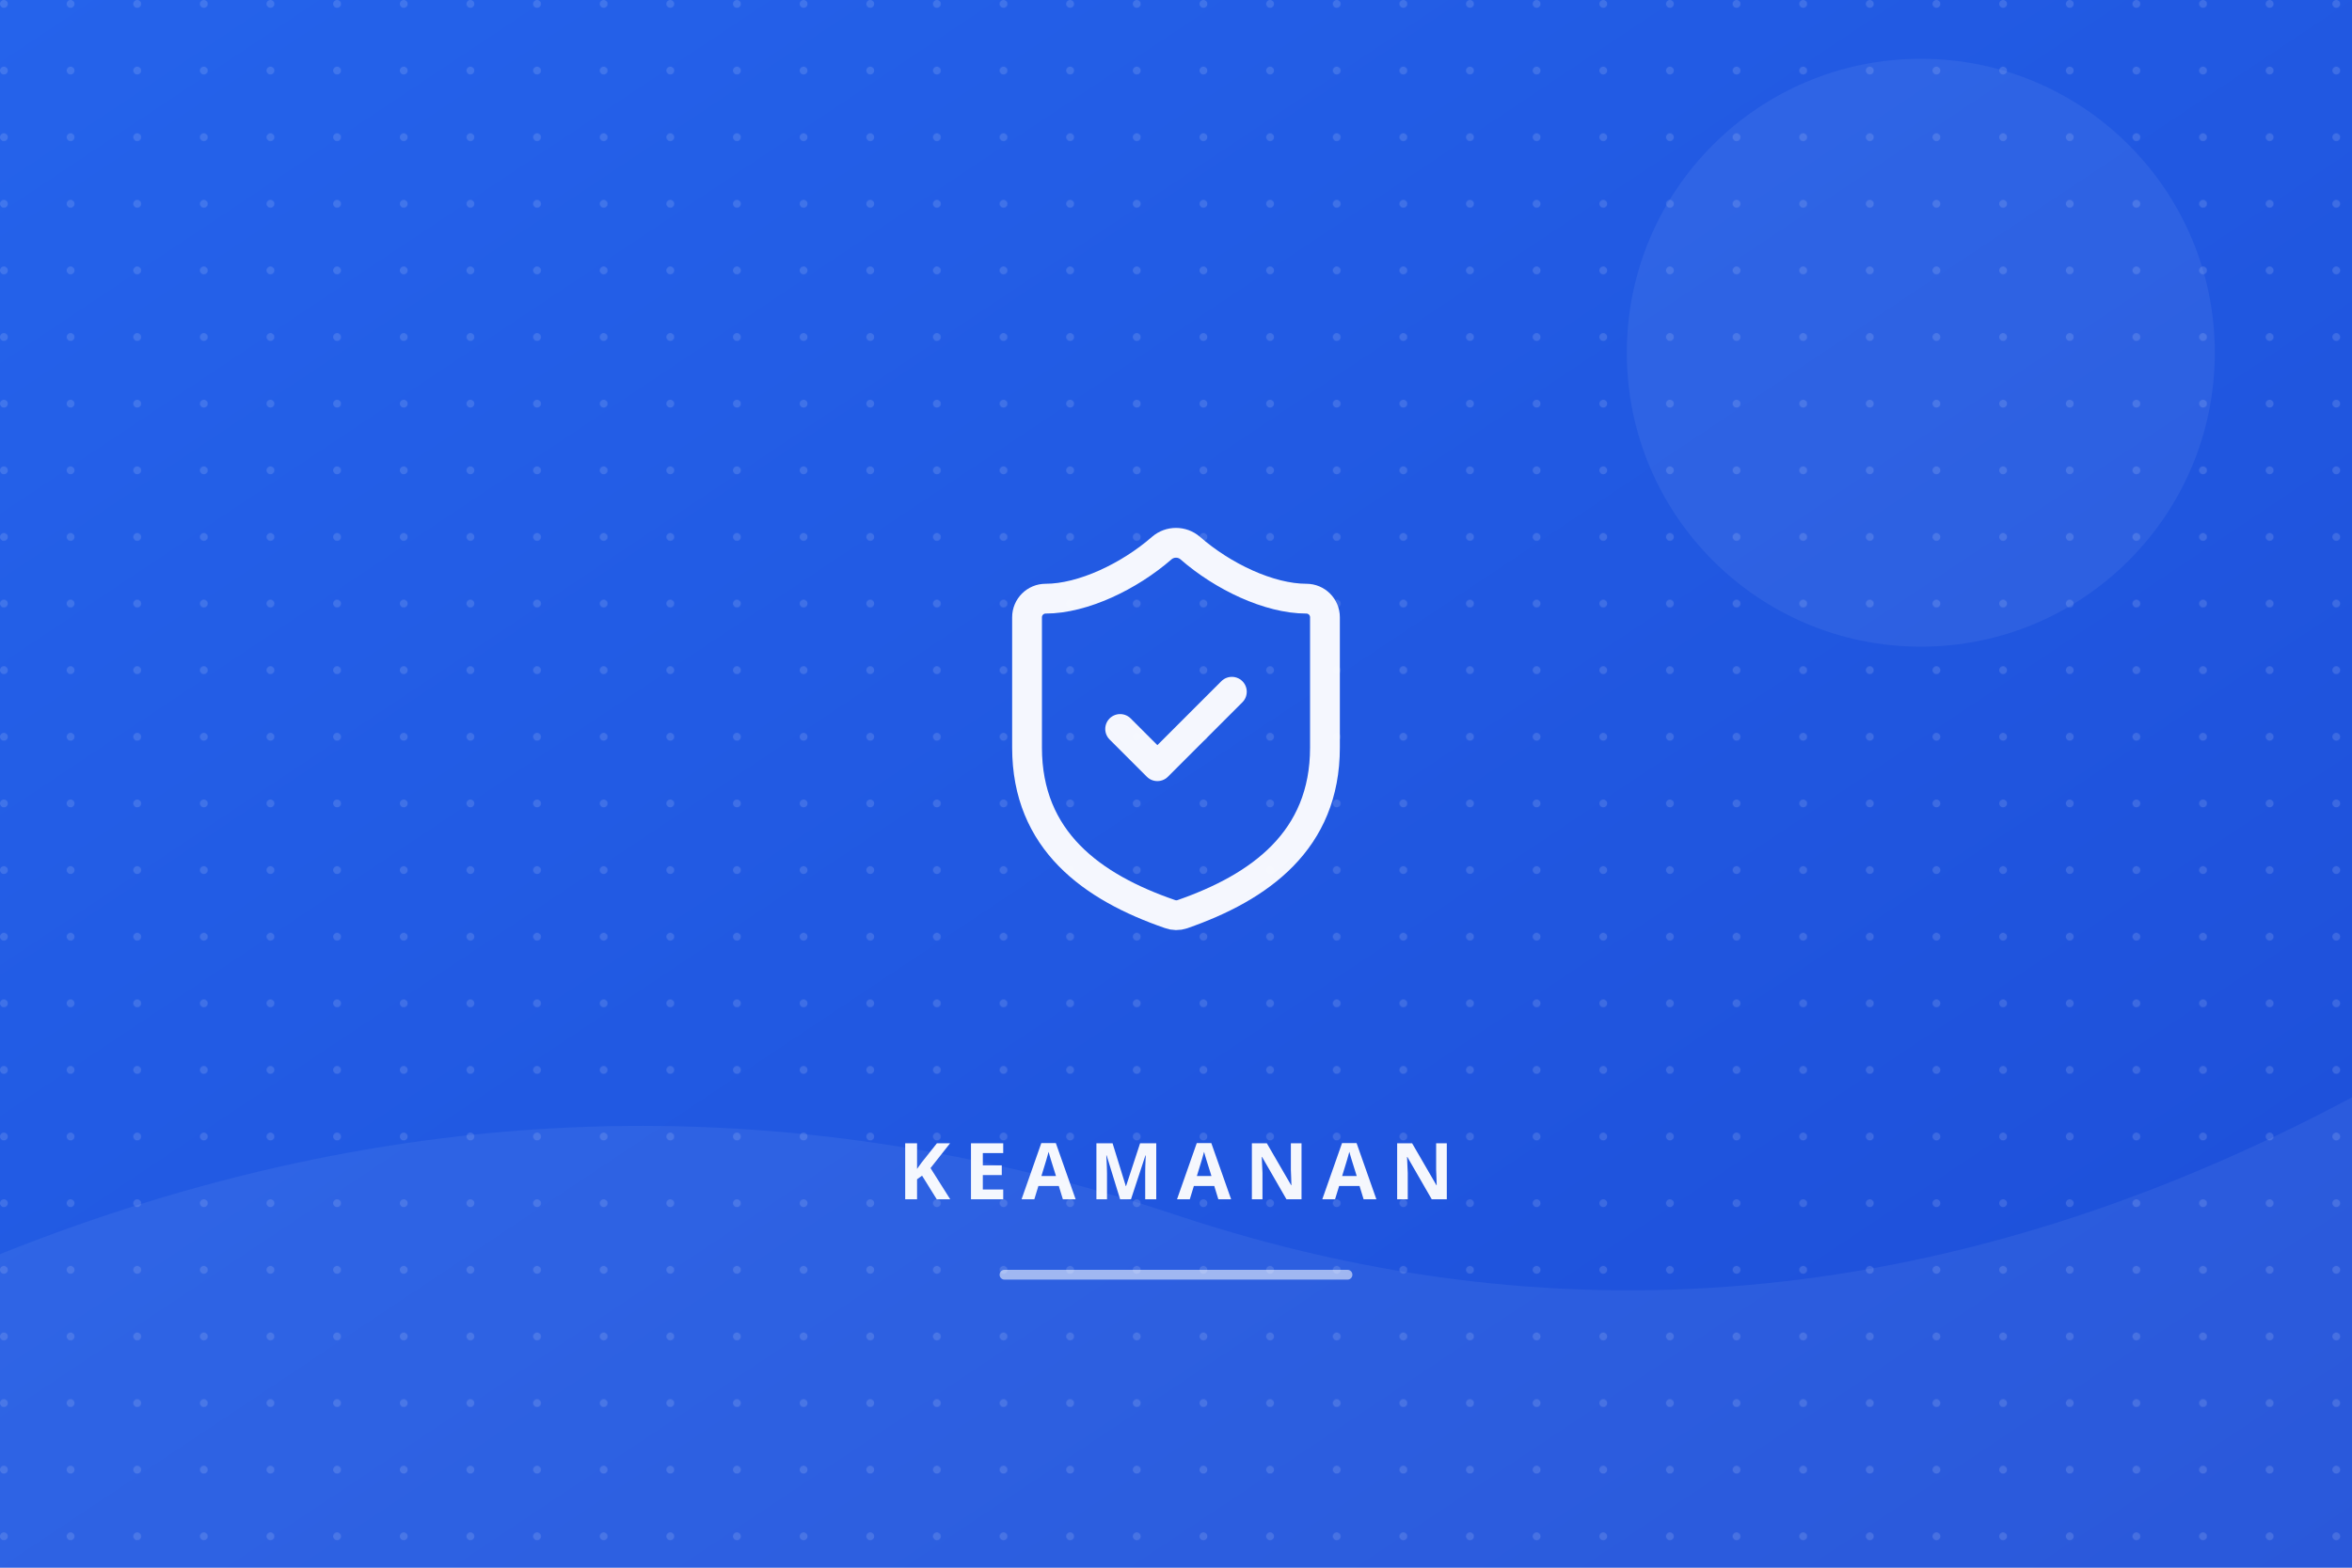
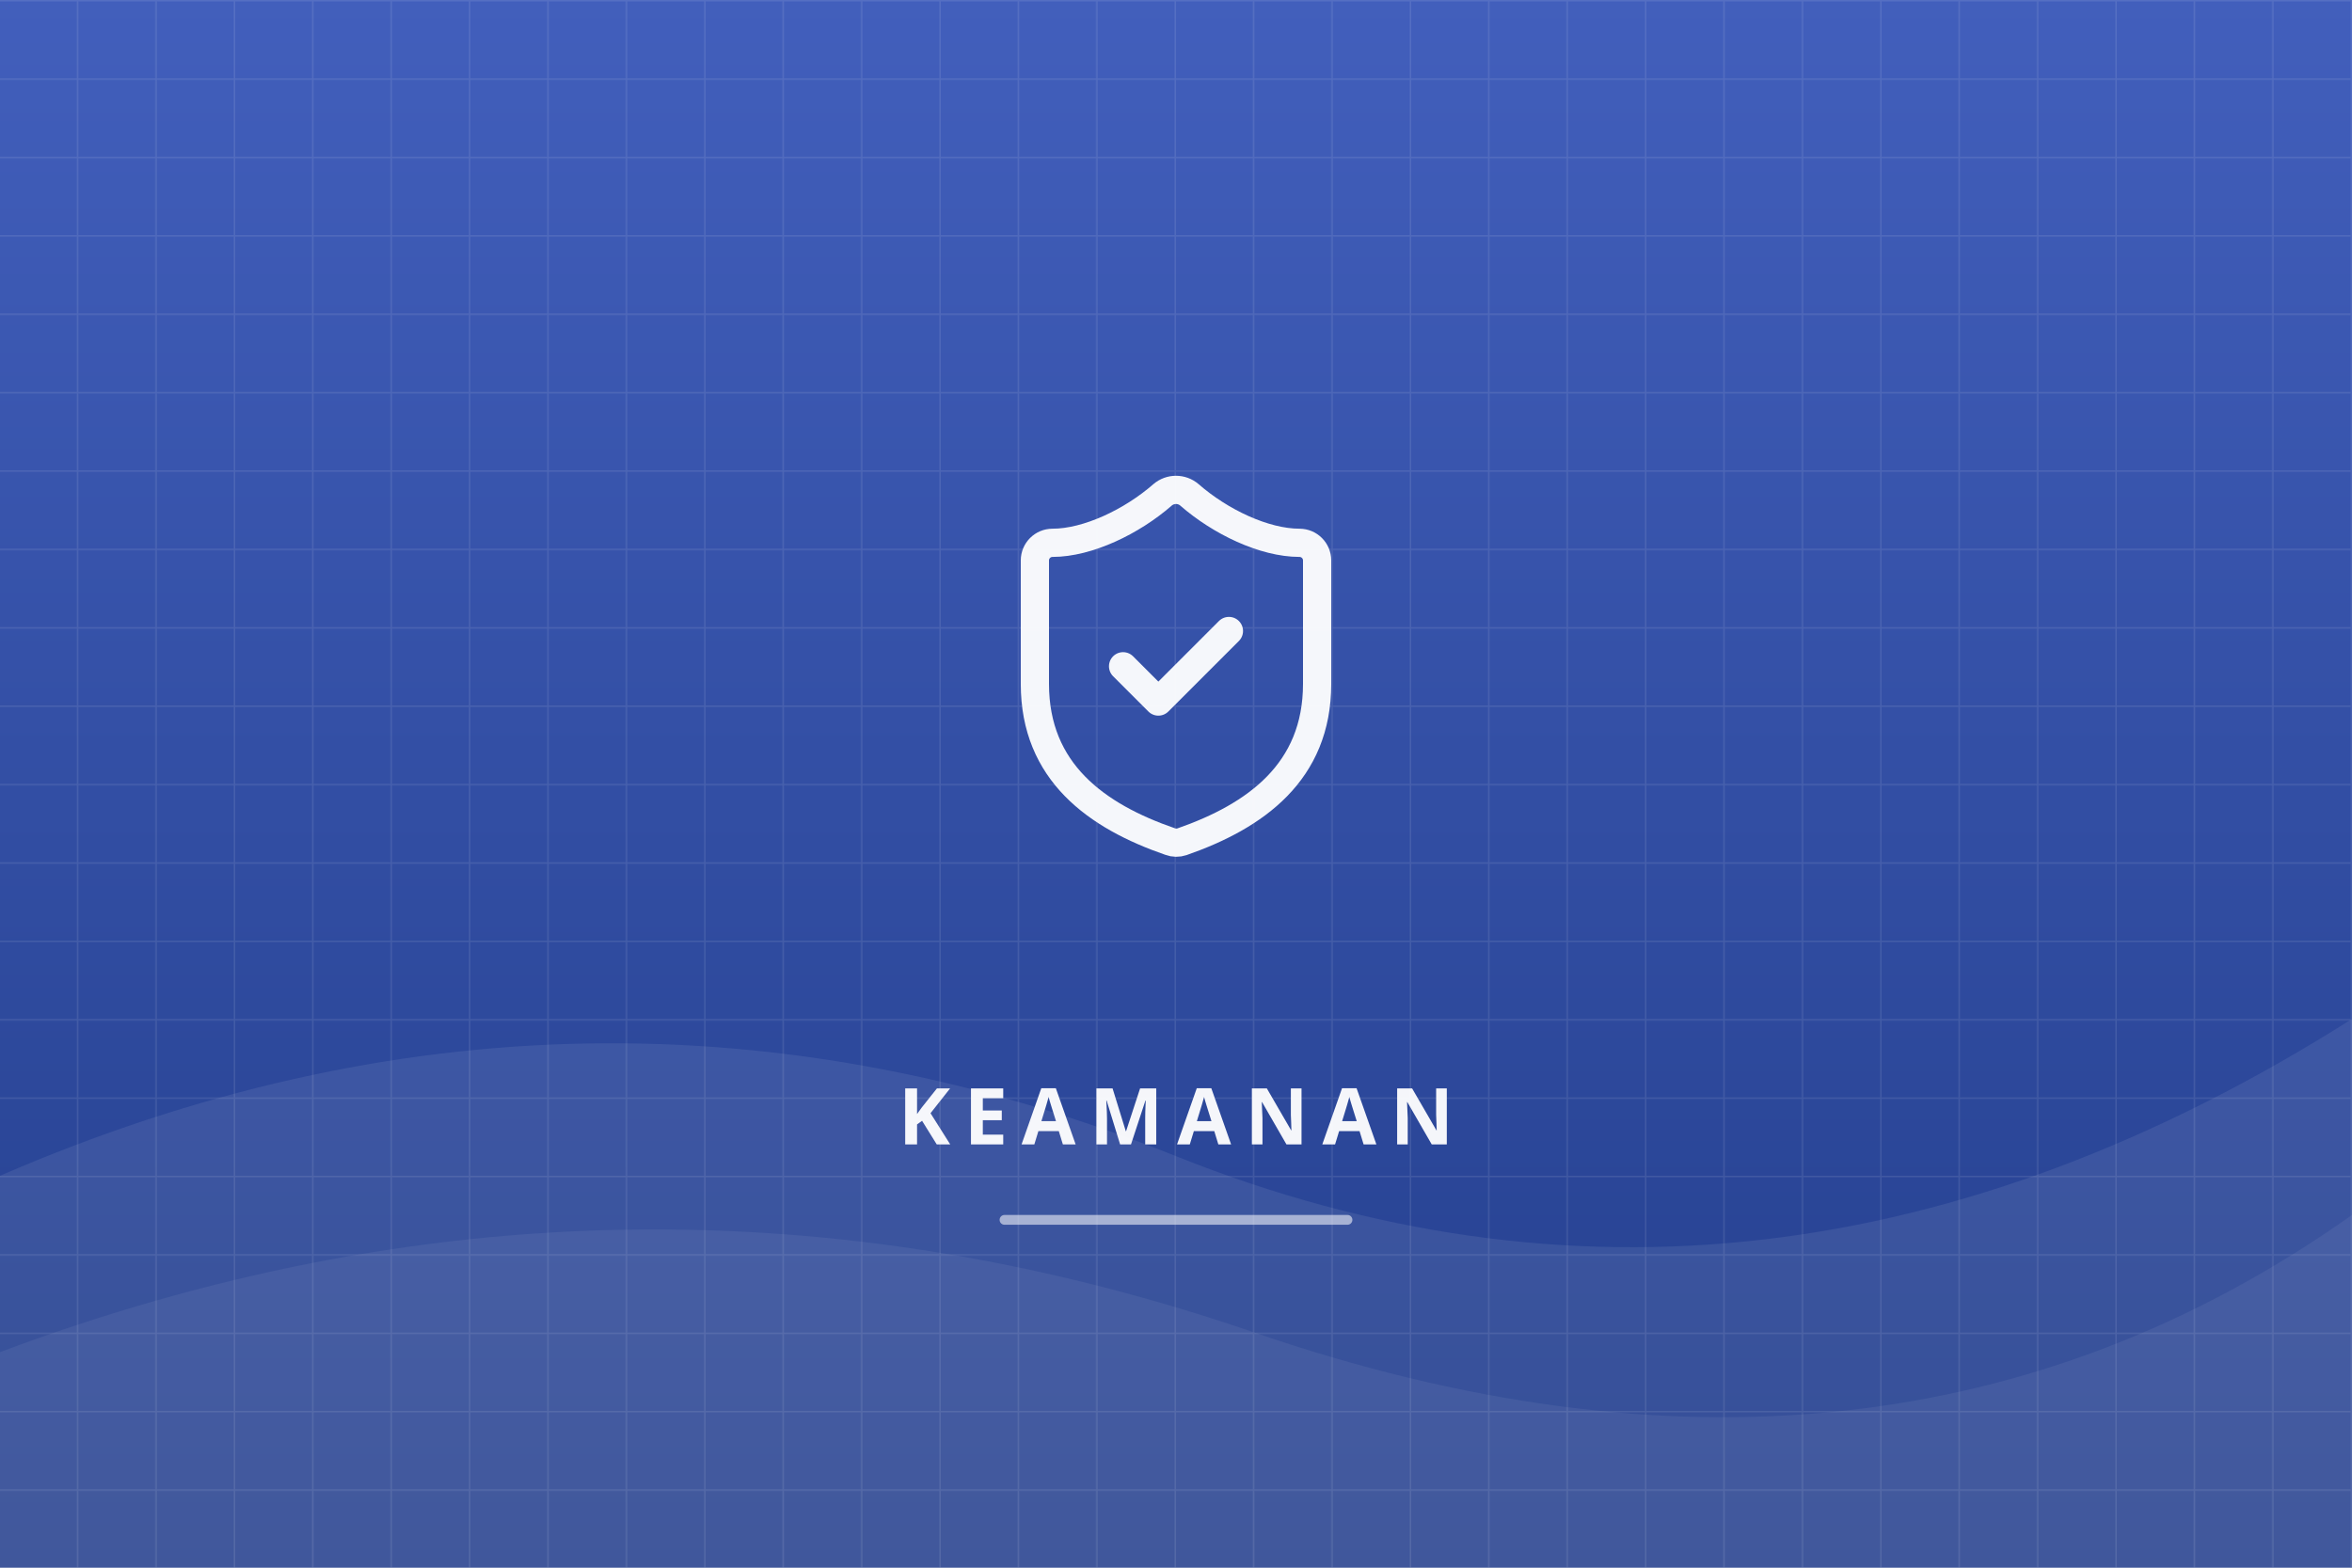
<svg xmlns="http://www.w3.org/2000/svg" viewBox="0 0 1200 800" width="1200" height="800" role="img" aria-label="Keamanan">
  <defs>
-     <linearGradient id="gkeamanan3" x1="0" y1="0" x2="1" y2="1">
-       <stop offset="0" stop-color="#2563EB" />
-       <stop offset="1" stop-color="#1D4ED8" />
+     <linearGradient id="gkeamanan3" x1="0" y1="0" x2="0" y2="1">
+       <stop offset="0" stop-color="#425fbc" />
+       <stop offset="1" stop-color="#233e8c" />
    </linearGradient>
-     <pattern id="dkeamanan3" width="34" height="34" patternUnits="userSpaceOnUse">
-       <circle cx="2" cy="2" r="2" fill="#fff" opacity=".13" />
+     <pattern id="tkeamanan3" width="40" height="40" patternUnits="userSpaceOnUse">
+       <path d="M0 0H40V40" fill="none" stroke="#fff" stroke-width="1.5" opacity=".1" />
    </pattern>
  </defs>
  <rect width="1200" height="800" fill="url(#gkeamanan3)" />
-   <rect width="1200" height="800" fill="url(#dkeamanan3)" />
-   <path d="M0 640 Q300 520 600 620 T1200 560 V800 H0Z" fill="#fff" opacity=".06" />
-   <circle cx="980" cy="180" r="150" fill="#fff" opacity=".06" />
-   <g transform="translate(600 372) scale(9.5) translate(-12 -12)" fill="none" stroke="#fff" stroke-width="1.6" stroke-linecap="round" stroke-linejoin="round" opacity=".95">
+   <rect width="1200" height="800" fill="url(#tkeamanan3)" />
+   <path d="M0 600 Q300 470 600 590 T1200 520 V800 H0Z" fill="#fff" opacity=".08" />
+   <path d="M0 690 Q320 570 640 680 T1200 620 V800 H0Z" fill="#fff" opacity=".06" />
+   <g transform="translate(600 340) scale(9) translate(-12 -12)" fill="none" stroke="#fff" stroke-width="1.6" stroke-linecap="round" stroke-linejoin="round" opacity=".95">
    <path d="M20 13c0 5-3.5 7.5-7.66 8.95a1 1 0 0 1-.67-.01C7.5 20.5 4 18 4 13V6a1 1 0 0 1 1-1c2 0 4.5-1.2 6.24-2.72a1.17 1.17 0 0 1 1.52 0C14.51 3.81 17 5 19 5a1 1 0 0 1 1 1z" />
    <path d="m9 12 2 2 4-4" />
  </g>
-   <text x="600" y="612" text-anchor="middle" font-family="'Space Grotesk','Segoe UI',system-ui,sans-serif" font-size="40" font-weight="700" fill="#fff" letter-spacing="7" opacity=".95">KEAMANAN</text>
-   <rect x="510" y="648" width="180" height="5" rx="2.5" fill="#fff" opacity=".55" />
+   <text x="600" y="584" text-anchor="middle" font-family="'Space Grotesk','Segoe UI',system-ui,sans-serif" font-size="40" font-weight="700" fill="#fff" letter-spacing="7" opacity=".95">KEAMANAN</text>
+   <rect x="510" y="620" width="180" height="5" rx="2.5" fill="#fff" opacity=".55" />
</svg>
